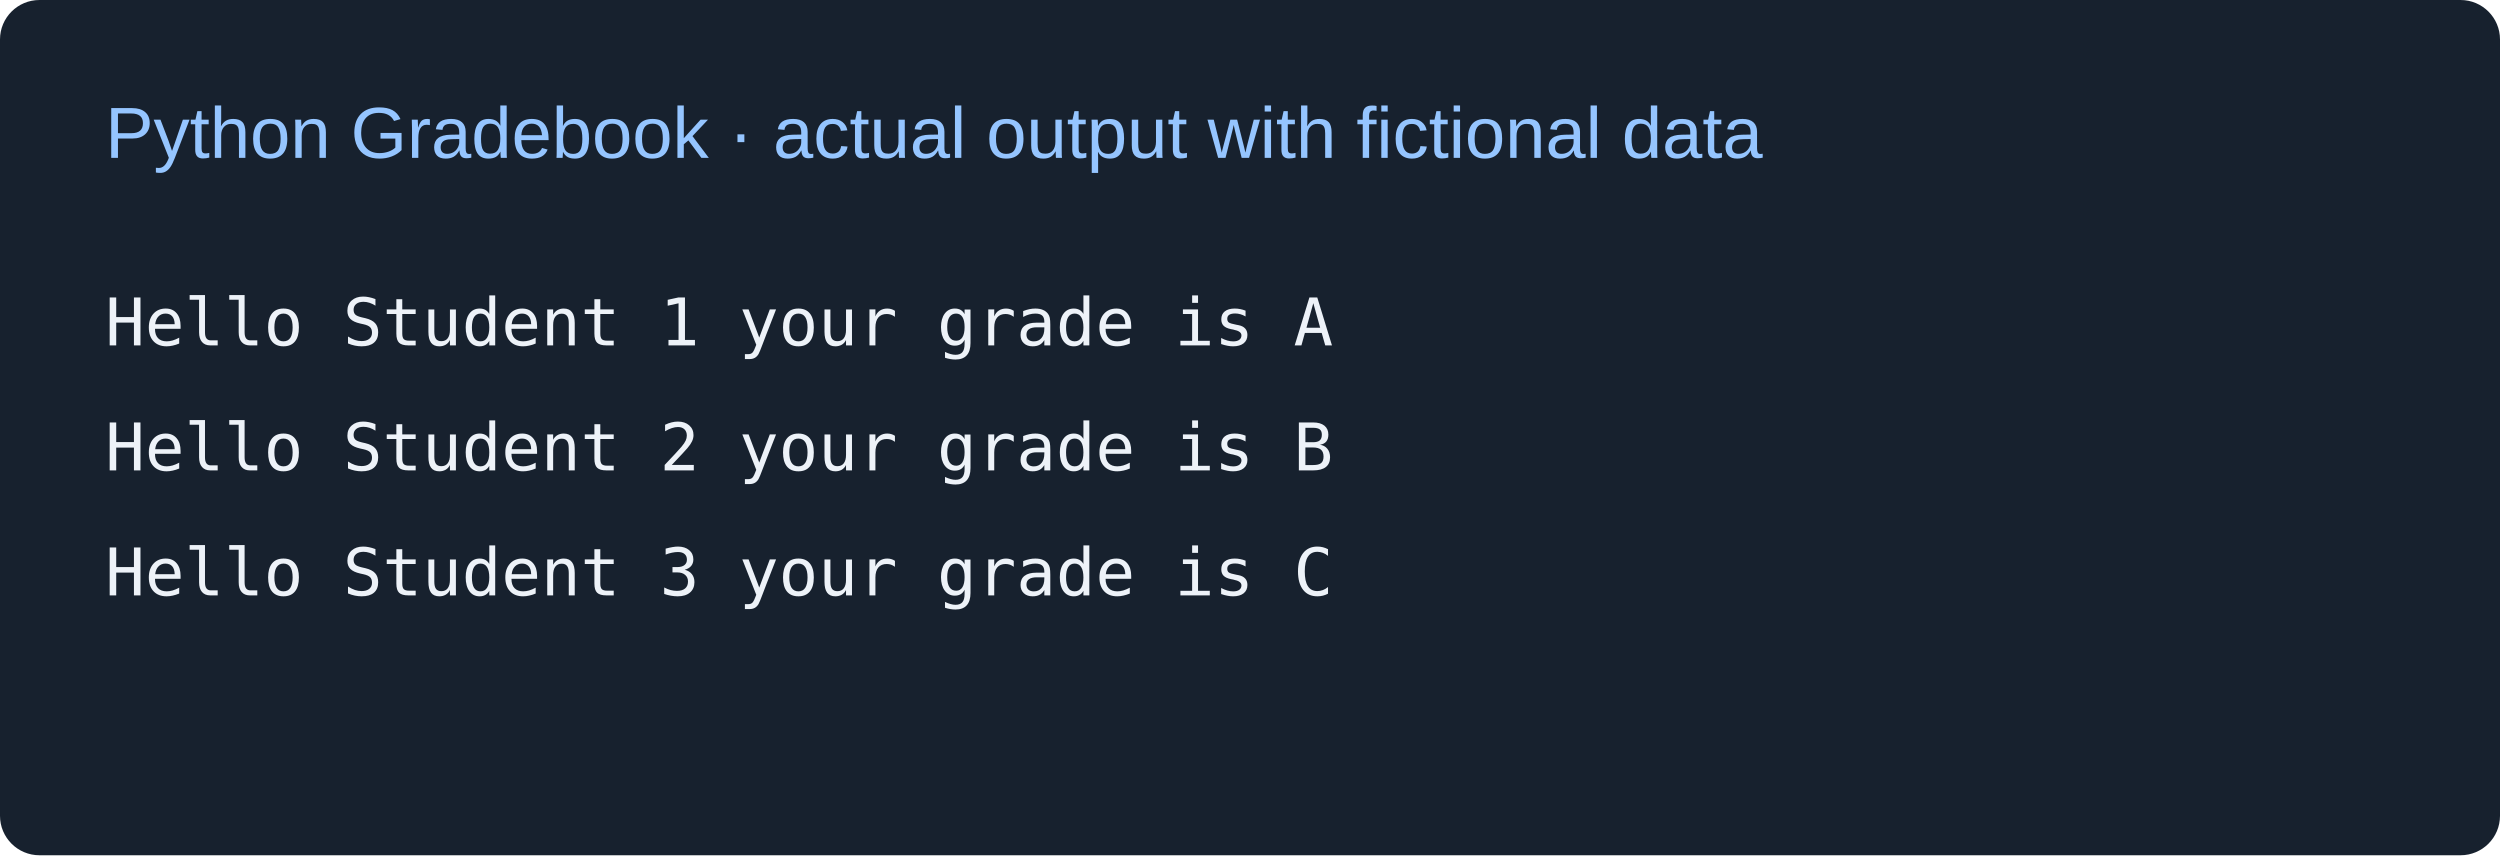
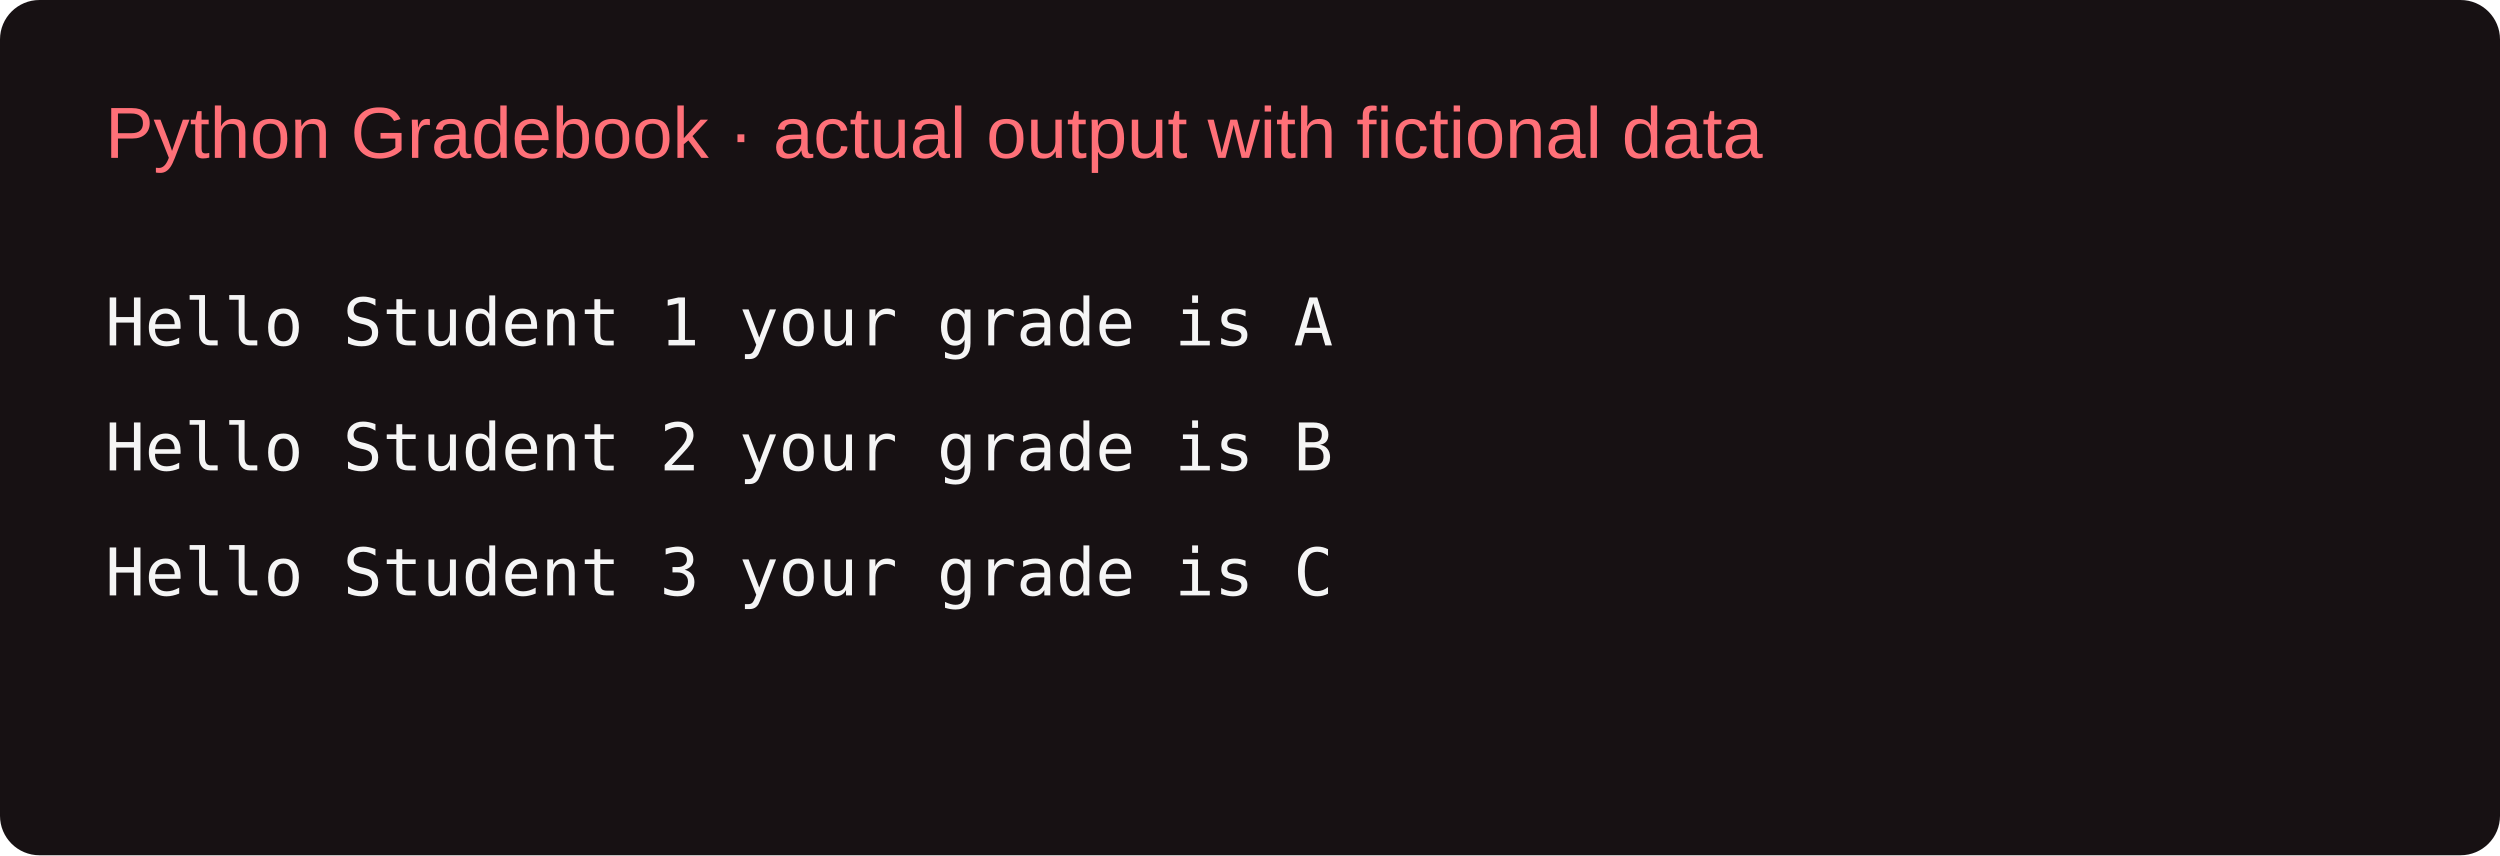
<svg xmlns="http://www.w3.org/2000/svg" viewBox="0 0 760 260">
-   <rect width="760" height="260" rx="12" fill="#17212e" />
-   <text x="32" y="48" font-family="Arial, sans-serif" font-size="22" fill="#95c5ff">Python Gradebook · actual output with fictional data</text>
-   <text x="32" y="105" font-family="monospace" font-size="20" fill="#edf2f8">Hello Student 1 your grade is A</text>
-   <text x="32" y="143" font-family="monospace" font-size="20" fill="#edf2f8">Hello Student 2 your grade is B</text>
-   <text x="32" y="181" font-family="monospace" font-size="20" fill="#edf2f8">Hello Student 3 your grade is C</text>
+   <rect width="760" height="260" rx="12" fill="#171113" />
+   <text x="32" y="48" font-family="Arial, sans-serif" font-size="22" fill="#ff7078">Python Gradebook · actual output with fictional data</text>
+   <text x="32" y="105" font-family="monospace" font-size="20" fill="#f5f5f5">Hello Student 1 your grade is A</text>
+   <text x="32" y="143" font-family="monospace" font-size="20" fill="#f5f5f5">Hello Student 2 your grade is B</text>
+   <text x="32" y="181" font-family="monospace" font-size="20" fill="#f5f5f5">Hello Student 3 your grade is C</text>
</svg>
